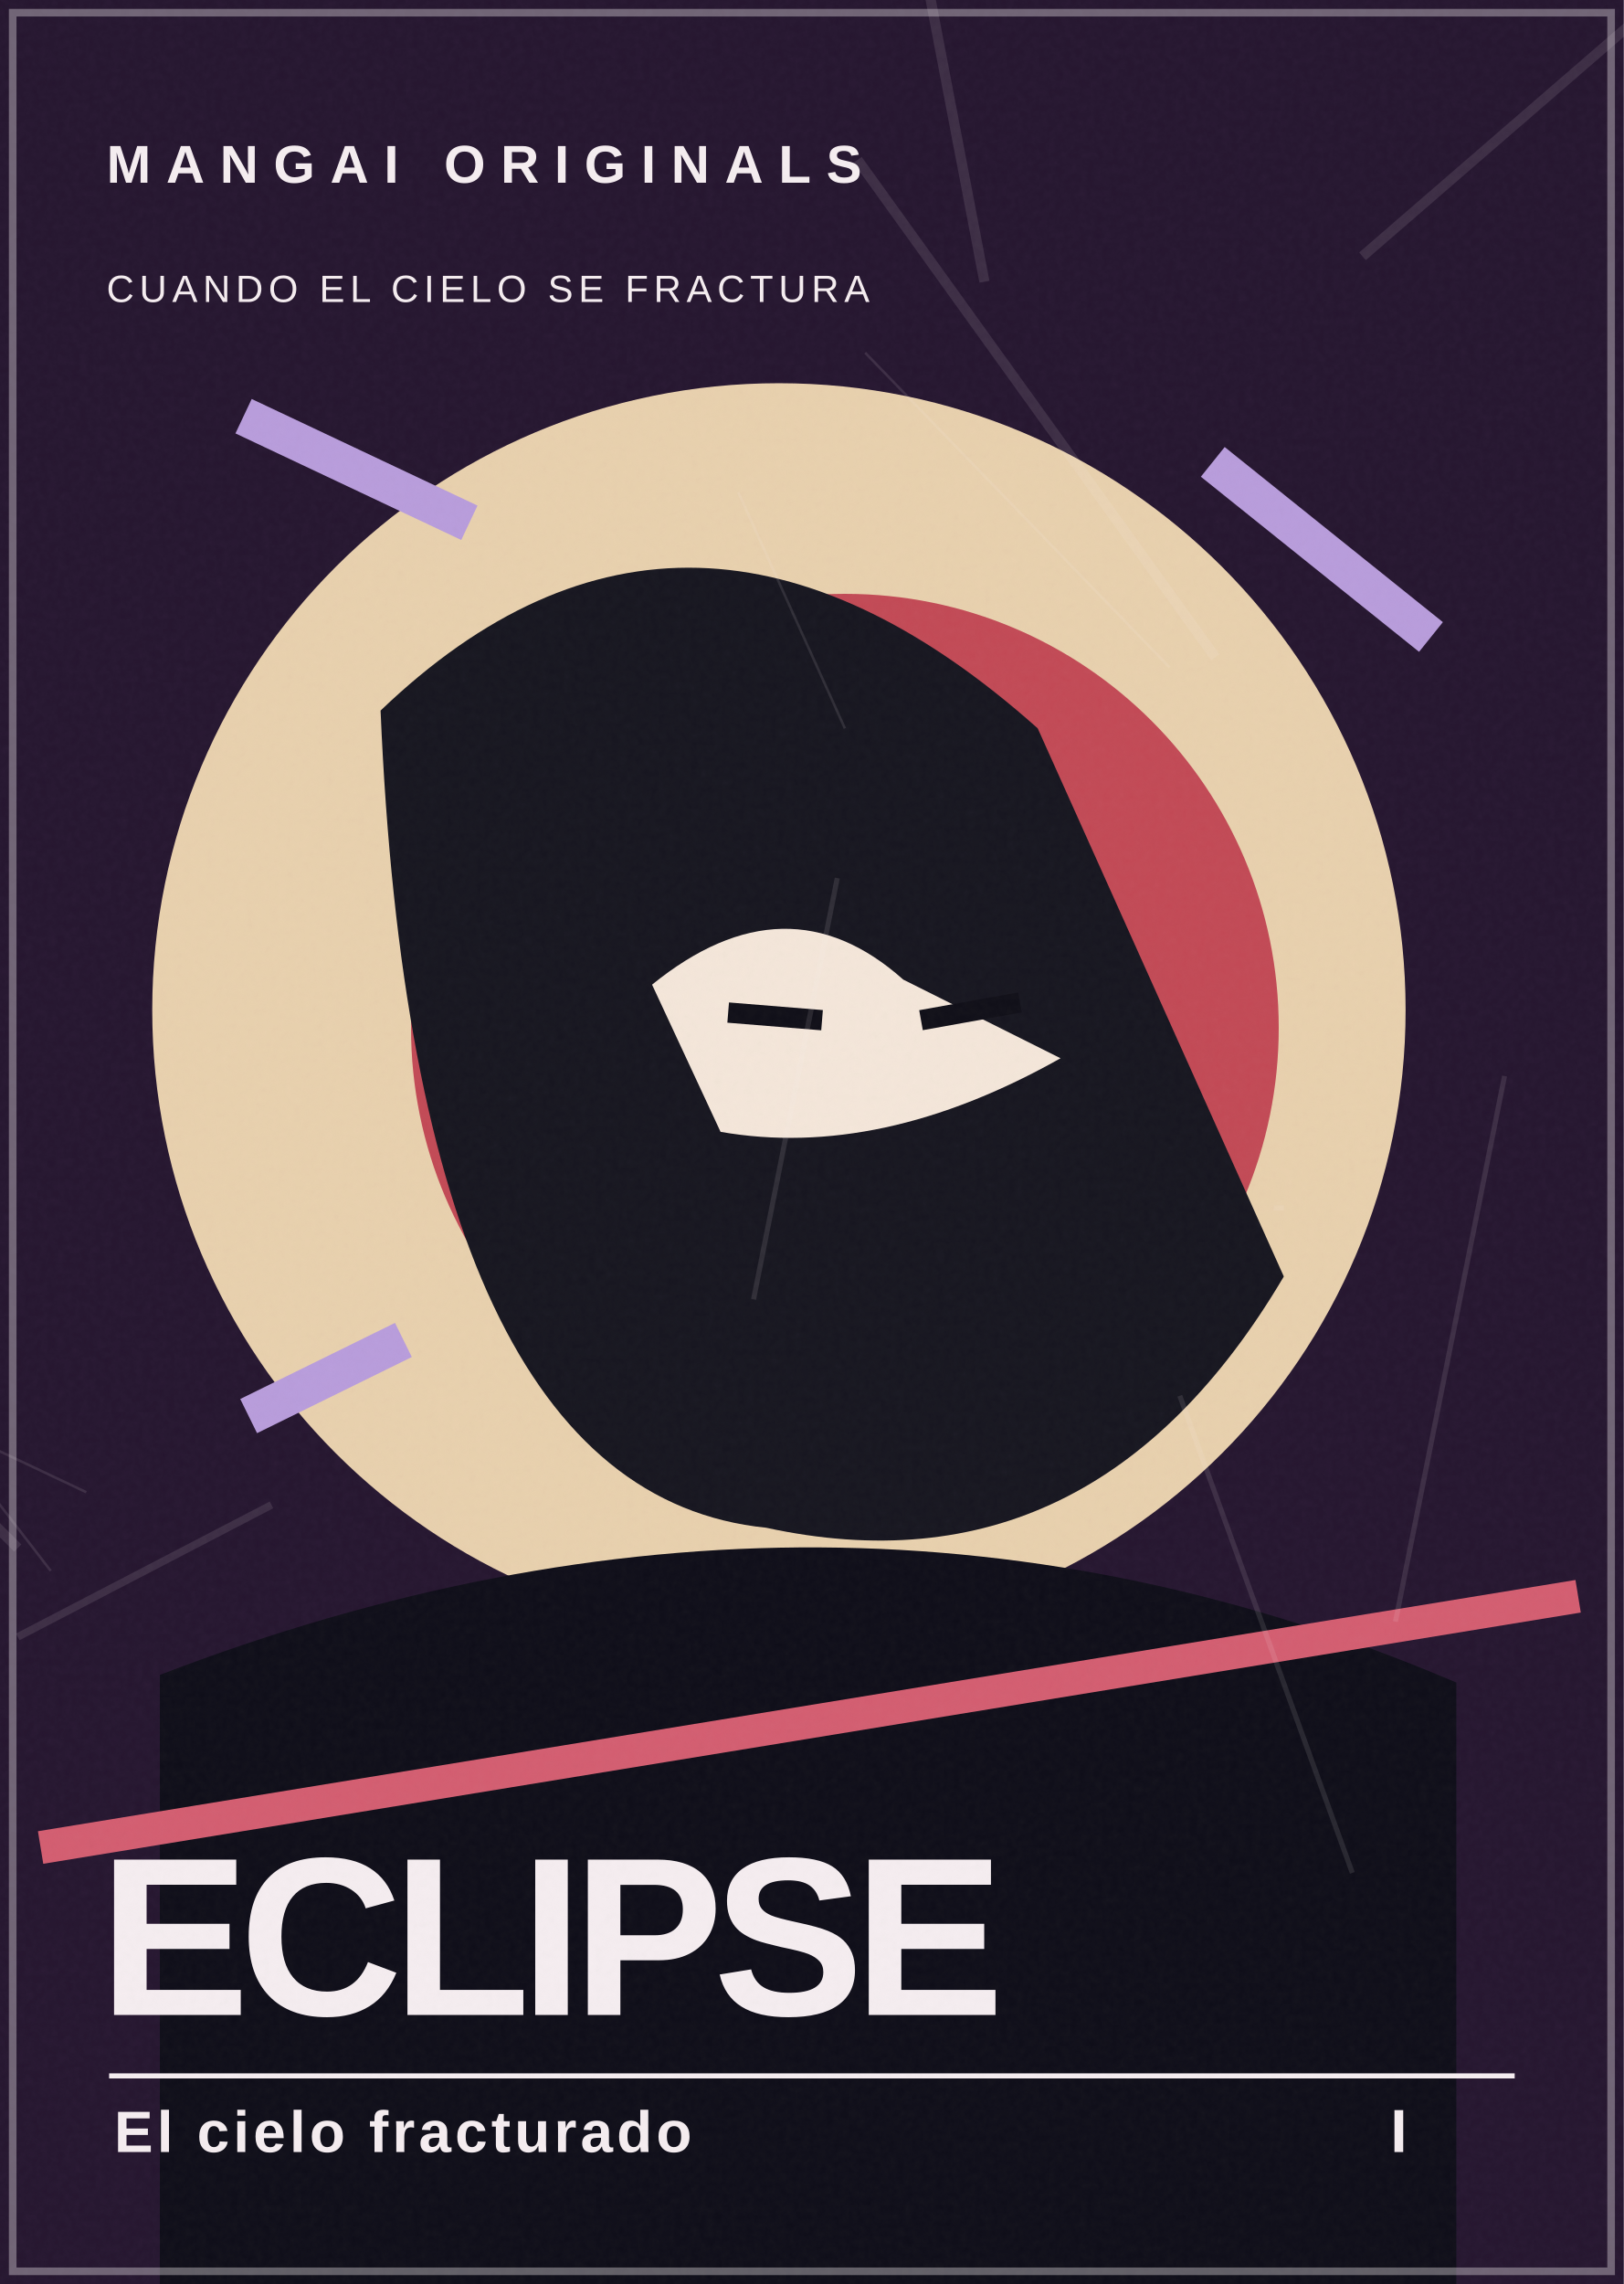
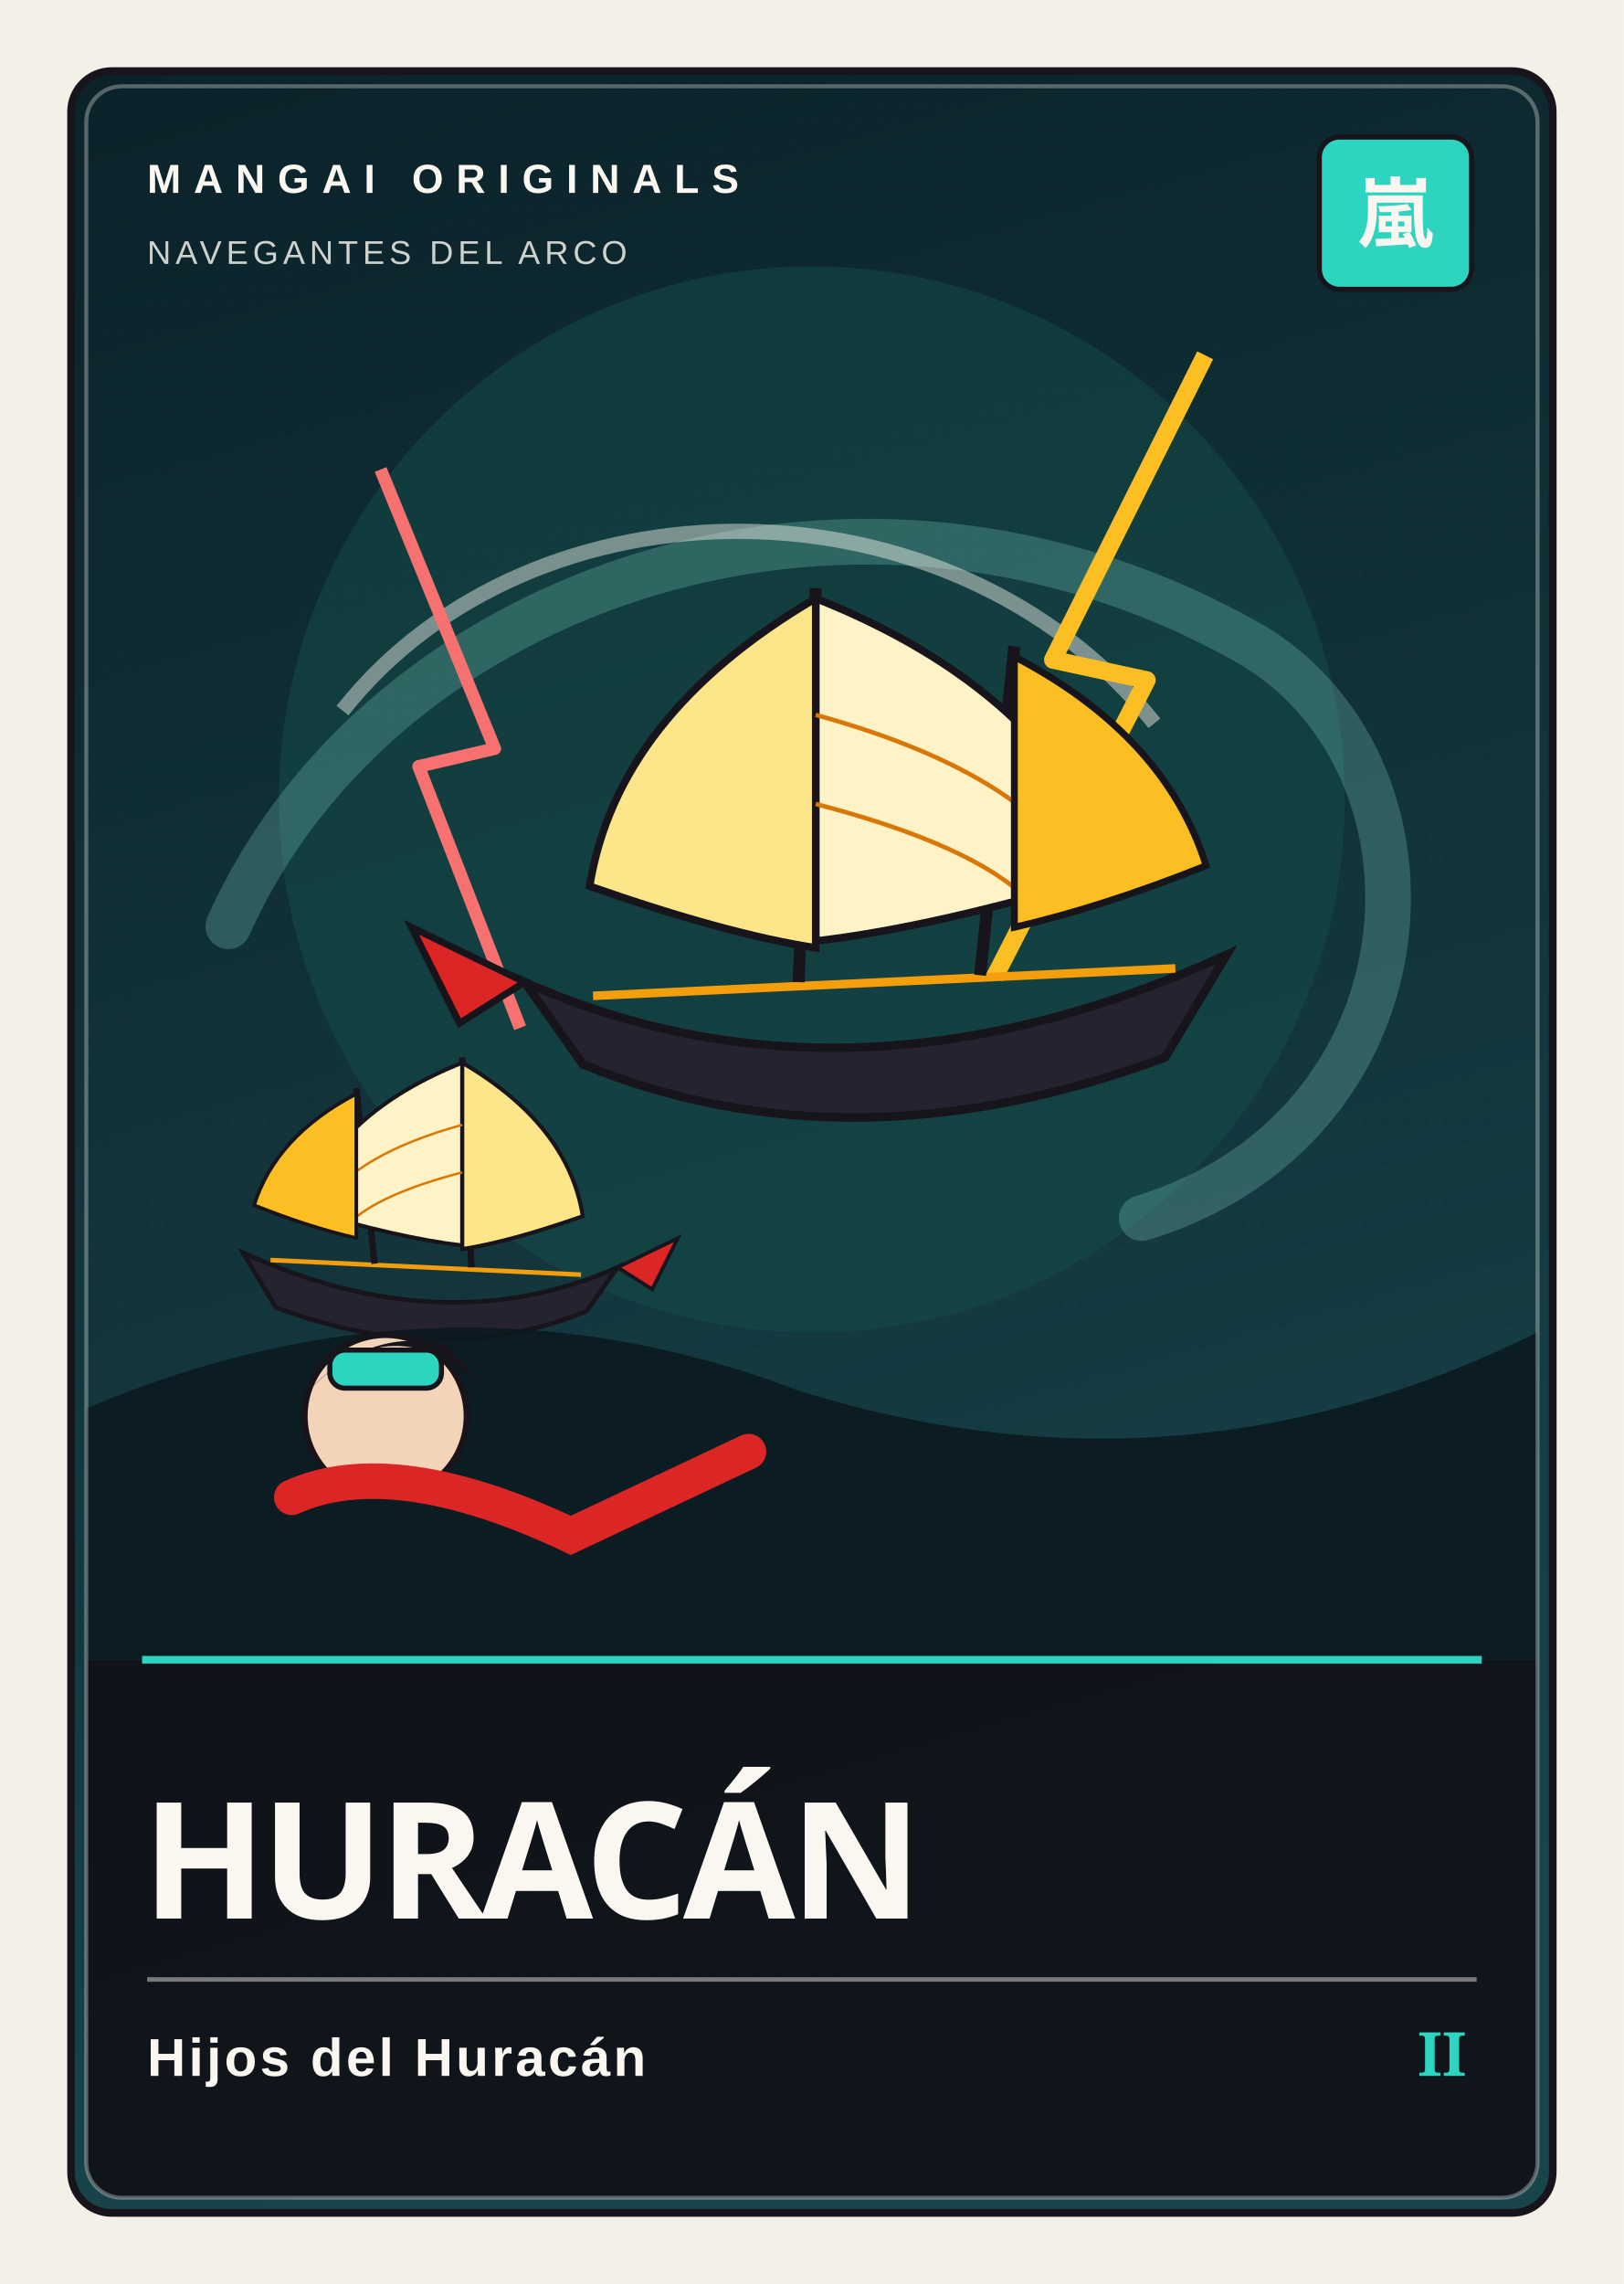
<svg xmlns="http://www.w3.org/2000/svg" width="640" height="900" viewBox="0 0 640 900">
  <defs>
-     <filter id="paper">
-       <feTurbulence type="fractalNoise" baseFrequency="0.32" numOctaves="3" seed="7" stitchTiles="stitch" result="n" />
-       <feColorMatrix in="n" type="saturate" values="0" />
-       <feComponentTransfer>
-         <feFuncA type="linear" slope="0.15" />
-       </feComponentTransfer>
-     </filter>
-     <pattern id="dots" width="14" height="14" patternUnits="userSpaceOnUse">
-       <circle cx="2" cy="2" r="1.7" fill="#14131c" opacity=".35" />
+     <pattern id="toneLight" width="8" height="8" patternUnits="userSpaceOnUse">
+       <circle cx="2" cy="2" r="1.2" fill="#17141b" opacity="0.18" />
    </pattern>
-     <linearGradient id="sky" x1="0" y1="0" x2="1" y2="1">
-       <stop stop-color="#c7a3ff" />
-       <stop offset="1" stop-color="#5c40b6" />
+     <pattern id="toneDense" width="6" height="6" patternUnits="userSpaceOnUse">
+       <circle cx="2" cy="2" r="1.5" fill="#17141b" opacity="0.34" />
+     </pattern>
+     <pattern id="hatch" width="10" height="10" patternUnits="userSpaceOnUse" patternTransform="rotate(35)">
+       <line x1="0" y1="0" x2="0" y2="10" stroke="#17141b" stroke-width="1.3" opacity="0.22" />
+     </pattern>
+     <pattern id="genkoGrid" width="24" height="24" patternUnits="userSpaceOnUse">
+       <path d="M24 0H0V24" fill="none" stroke="#00aeef" stroke-width="0.6" opacity="0.18" />
+     </pattern>
+     <linearGradient id="covBg" x1="0" y1="0" x2="0.2" y2="1">
+       <stop offset="0%" stop-color="#0b2229" />
+       <stop offset="100%" stop-color="#18444a" />
    </linearGradient>
+     <clipPath id="safeArt">
+       <rect x="34" y="34" width="572" height="832" rx="14" />
+     </clipPath>
  </defs>
-   <rect width="640" height="900" fill="#25152f" />
-   <circle cx="307" cy="398" r="247" fill="#e8d0ad" />
-   <circle cx="333" cy="405" r="171" fill="#c24955" />
-   <path d="M150 280 Q271 164 409 287 L506 503 Q431 630 302 602 Q163 588 150 280Z" fill="#16151f" />
-   <path d="M257 388 Q310 345 356 386 L418 417 Q347 457 284 446Z" fill="#f4e6d9" />
-   <path d="M287 399 l37 3 M363 402 l39 -7" stroke="#0f0e17" stroke-width="8" />
-   <path d="M63 660 Q328 558 574 663 V900 H63Z" fill="#0e0d18" />
-   <path d="M96 164 l89 42 M478 182 l86 69 M98 558 l61 -30" stroke="#b89cdb" stroke-width="15" />
-   <path d="M16 728 L622 629" stroke="#d35d70" stroke-width="13" />
-   <path d="M 291 194 l 42 93" stroke="#f5edf0" stroke-width="1" opacity="0.11" />
-   <path d="M 34 588 l -112 -53" stroke="#f5edf0" stroke-width="1" opacity="0.11" />
-   <path d="M 479 259 l -141 -196" stroke="#f5edf0" stroke-width="4" opacity="0.11" />
-   <path d="M 388 111 l -37 -194" stroke="#f5edf0" stroke-width="4" opacity="0.11" />
-   <path d="M 20 619 l -97 -126" stroke="#f5edf0" stroke-width="1" opacity="0.11" />
-   <path d="M 550 639 l 43 -215" stroke="#f5edf0" stroke-width="2" opacity="0.11" />
-   <path d="M 7 610 l -92 -92" stroke="#f5edf0" stroke-width="4" opacity="0.11" />
-   <path d="M 107 593 l -100 52" stroke="#f5edf0" stroke-width="3" opacity="0.11" />
-   <path d="M 533 738 l -68 -188" stroke="#f5edf0" stroke-width="2" opacity="0.11" />
-   <path d="M 341 139 l 120 124" stroke="#f5edf0" stroke-width="1" opacity="0.11" />
-   <path d="M 537 101 l 156 -135" stroke="#f5edf0" stroke-width="4" opacity="0.11" />
-   <path d="M 504 477 l 0 -2" stroke="#f5edf0" stroke-width="4" opacity="0.11" />
-   <path d="M 330 346 l -33 166" stroke="#f5edf0" stroke-width="2" opacity="0.11" />
-   <text x="42" y="72" fill="#f5edf0" font-family="Arial,sans-serif" font-size="21" font-weight="800" letter-spacing="6">MANGAI ORIGINALS</text>
-   <text x="42" y="119" fill="#f5edf0" font-family="Arial,sans-serif" font-size="15" letter-spacing="2.1">CUANDO EL CIELO SE FRACTURA</text>
-   <text x="39" y="794" fill="#f5edf0" font-family="Arial Black,Arial,sans-serif" font-size="89" font-weight="900" letter-spacing="-4">ECLIPSE</text>
-   <path d="M43 818 H597" stroke="#f5edf0" stroke-width="2" />
-   <text x="45" y="848" fill="#f5edf0" font-family="Arial,sans-serif" font-size="23" font-weight="700" letter-spacing="1.5">El cielo fracturado</text>
-   <text x="548" y="848" fill="#f5edf0" font-family="Arial,sans-serif" font-size="24" font-weight="800">I</text>
-   <rect x="0" y="0" width="640" height="900" filter="url(#paper)" opacity=".26" />
-   <rect x="5" y="5" width="630" height="890" fill="none" stroke="#f5edf0" stroke-width="3" opacity=".36" />
+   <rect width="640" height="900" fill="#f4f0e7" />
+   <rect x="28" y="28" width="584" height="844" rx="16" fill="url(#covBg)" stroke="#17141b" stroke-width="3" />
+   <g clip-path="url(#safeArt)">
+     <rect x="34" y="34" width="572" height="832" fill="url(#toneLight)" opacity="0.35" />
+     <circle cx="320" cy="315" r="210" fill="#134e4a" opacity="0.5" />
+     <path d="M90 365 C150 230 340 165 495 255 C575 305 565 445 450 480" fill="none" stroke="#99f6e4" stroke-width="18" opacity="0.22" stroke-linecap="round" />
+     <path d="M135 280 C210 185 375 185 455 285" fill="none" stroke="#faf7f0" stroke-width="6" opacity="0.45" />
+     <path d="M475 140 L415 260 L452 268 L392 385" fill="none" stroke="#fbbf24" stroke-width="7" stroke-linejoin="round" />
+     <path d="M150 185 L195 295 L165 302 L205 405" fill="none" stroke="#f87171" stroke-width="5" stroke-linejoin="round" />
+     <g transform="translate(335,360) scale(1.35,1.35)">
+       <path d="M-95 20 Q0 62 110 12 L92 42 Q0 76 -78 44 Z" fill="#272230" stroke="#17141b" stroke-width="2.5" />
+       <path d="M-75 24 L95 16" stroke="#f59e0b" stroke-width="2.5" />
+       <path d="M-15 20 L-10 -95 M38 18 L48 -78" stroke="#17141b" stroke-width="3.5" />
+       <path d="M-10 -92 Q58 -65 78 -12 Q25 4 -10 8 Z" fill="#fef3c7" stroke="#17141b" stroke-width="2.2" />
+       <path d="M-10 -92 Q-68 -58 -76 -8 Q-36 6 -10 10 Z" fill="#fde68a" stroke="#17141b" stroke-width="2.2" />
+       <path d="M-10 -58 Q48 -42 66 -14 M-10 -32 Q36 -20 52 -4" stroke="#d97706" stroke-width="1.3" fill="none" />
+       <path d="M48 -75 Q92 -52 104 -14 Q74 -2 48 4 Z" fill="#fbbf24" stroke="#17141b" stroke-width="2" />
+       <path d="M-95 20 L-128 4 L-114 32 Z" fill="#dc2626" stroke="#17141b" stroke-width="2" />
+     </g>
+     <g transform="translate(175,485) scale(-0.72,0.72)">
+       <path d="M-95 20 Q0 62 110 12 L92 42 Q0 76 -78 44 Z" fill="#272230" stroke="#17141b" stroke-width="2.5" />
+       <path d="M-75 24 L95 16" stroke="#f59e0b" stroke-width="2.5" />
+       <path d="M-15 20 L-10 -95 M38 18 L48 -78" stroke="#17141b" stroke-width="3.5" />
+       <path d="M-10 -92 Q58 -65 78 -12 Q25 4 -10 8 Z" fill="#fef3c7" stroke="#17141b" stroke-width="2.2" />
+       <path d="M-10 -92 Q-68 -58 -76 -8 Q-36 6 -10 10 Z" fill="#fde68a" stroke="#17141b" stroke-width="2.2" />
+       <path d="M-10 -58 Q48 -42 66 -14 M-10 -32 Q36 -20 52 -4" stroke="#d97706" stroke-width="1.3" fill="none" />
+       <path d="M48 -75 Q92 -52 104 -14 Q74 -2 48 4 Z" fill="#fbbf24" stroke="#17141b" stroke-width="2" />
+       <path d="M-95 20 L-128 4 L-114 32 Z" fill="#dc2626" stroke="#17141b" stroke-width="2" />
+     </g>
+     <path d="M34 555 Q175 495 315 548 Q465 595 606 525 V654 H34 Z" fill="#0a191f" opacity="0.9" />
+     <circle cx="152" cy="558" r="32" fill="#f3d4b8" stroke="#17141b" stroke-width="2.5" />
+     <path d="M118 552 Q152 512 190 546 L176 530 Q144 522 118 552 Z" fill="#17141b" />
+     <rect x="130" y="532" width="44" height="15" rx="6" fill="#2dd4bf" stroke="#17141b" stroke-width="2" />
+     <path d="M115 590 Q155 572 225 605 L295 572" fill="none" stroke="#dc2626" stroke-width="14" stroke-linecap="round" />
+     <rect x="34" y="654" width="572" height="212" fill="#0f0d14" opacity="0.86" />
+     <line x1="56" y1="654" x2="584" y2="654" stroke="#2dd4bf" stroke-width="3" />
+   </g>
+   <rect x="34" y="34" width="572" height="832" rx="14" fill="none" stroke="#faf7f0" stroke-width="1.6" opacity="0.32" />
+   <g fill="#faf7f0">
+     <text x="58" y="76" font-family="Arial,sans-serif" font-size="16" font-weight="800" letter-spacing="5">MANGAI ORIGINALS</text>
+     <text x="58" y="104" font-family="Arial,sans-serif" font-size="13" letter-spacing="1.8" opacity="0.82">NAVEGANTES DEL ARCO</text>
+     <rect x="520" y="54" width="60" height="60" rx="8" fill="#2dd4bf" stroke="#17141b" stroke-width="2" />
+     <text x="550" y="95" text-anchor="middle" font-family="Georgia,serif" font-size="30" font-weight="900" fill="#faf7f0">嵐</text>
+     <text x="56" y="756" font-family="Arial Black,Impact,sans-serif" font-size="64" font-weight="900" letter-spacing="-2">HURACÁN</text>
+     <line x1="58" y1="780" x2="582" y2="780" stroke="#faf7f0" stroke-width="1.8" opacity="0.45" />
+     <text x="58" y="818" font-family="Arial,sans-serif" font-size="21" font-weight="700" letter-spacing="1.2">Hijos del Huracán</text>
+     <text x="578" y="818" text-anchor="end" font-family="Georgia,serif" font-size="24" font-weight="800" fill="#2dd4bf">II</text>
+   </g>
</svg>
